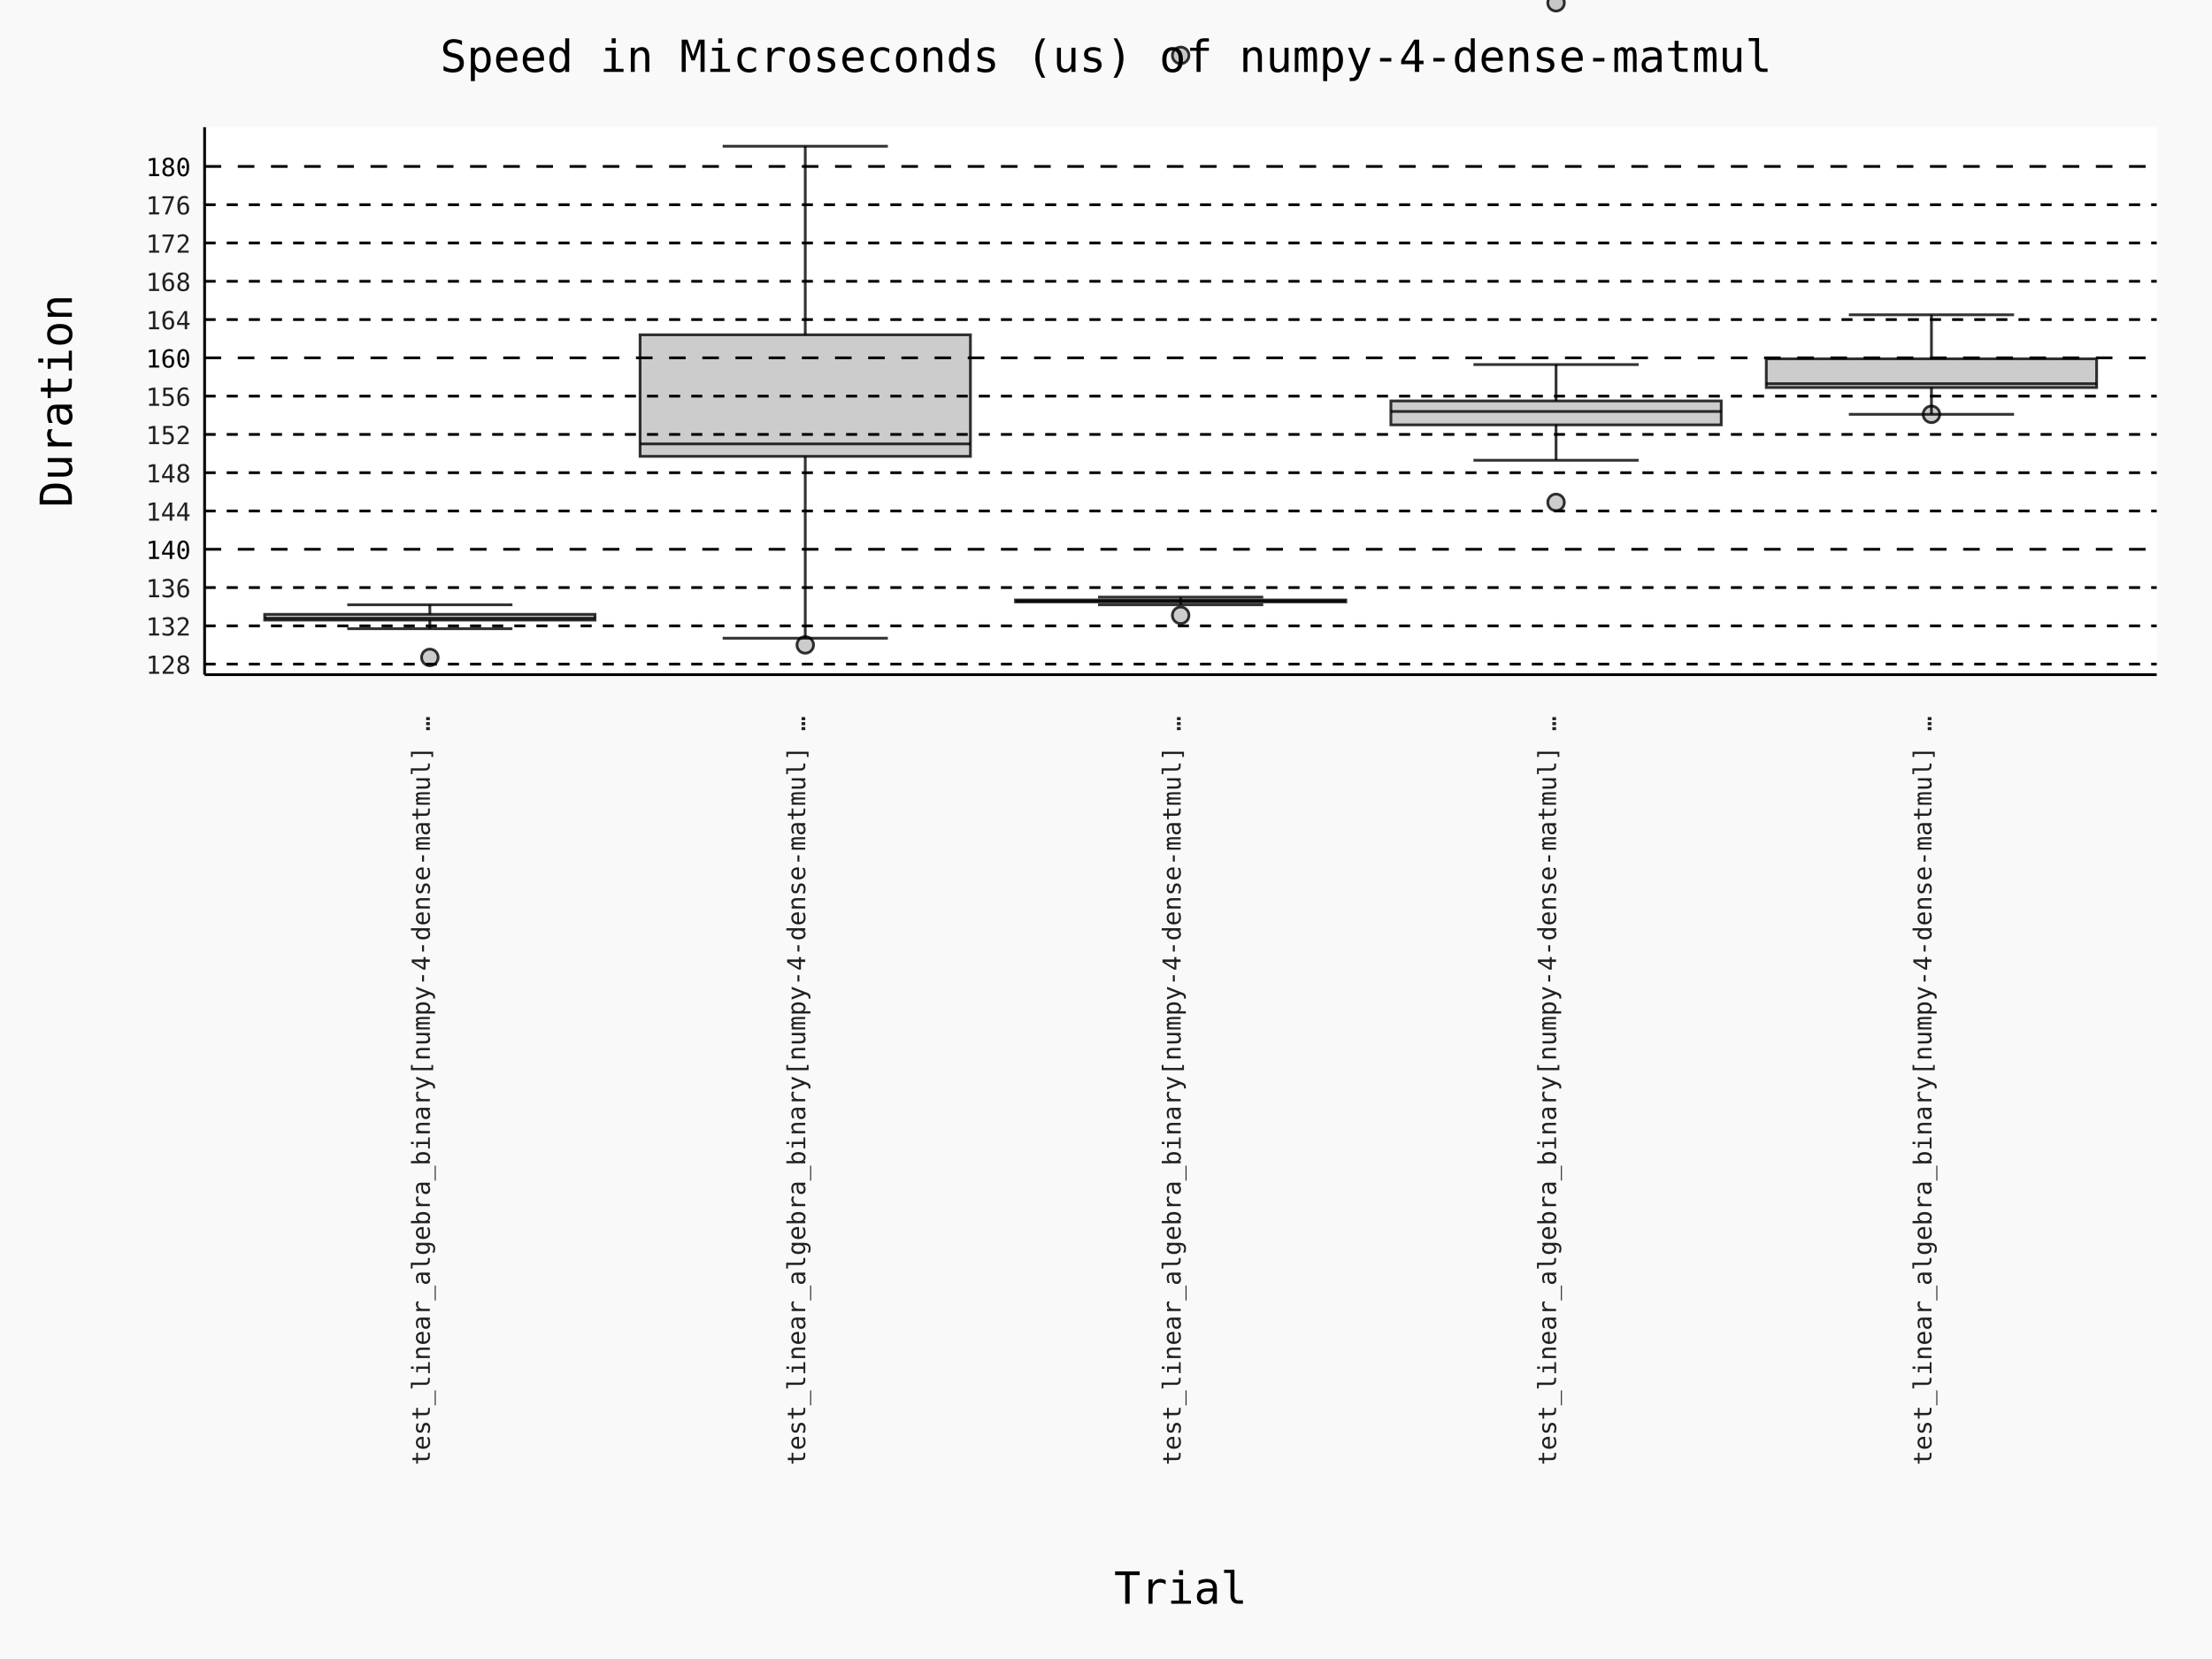
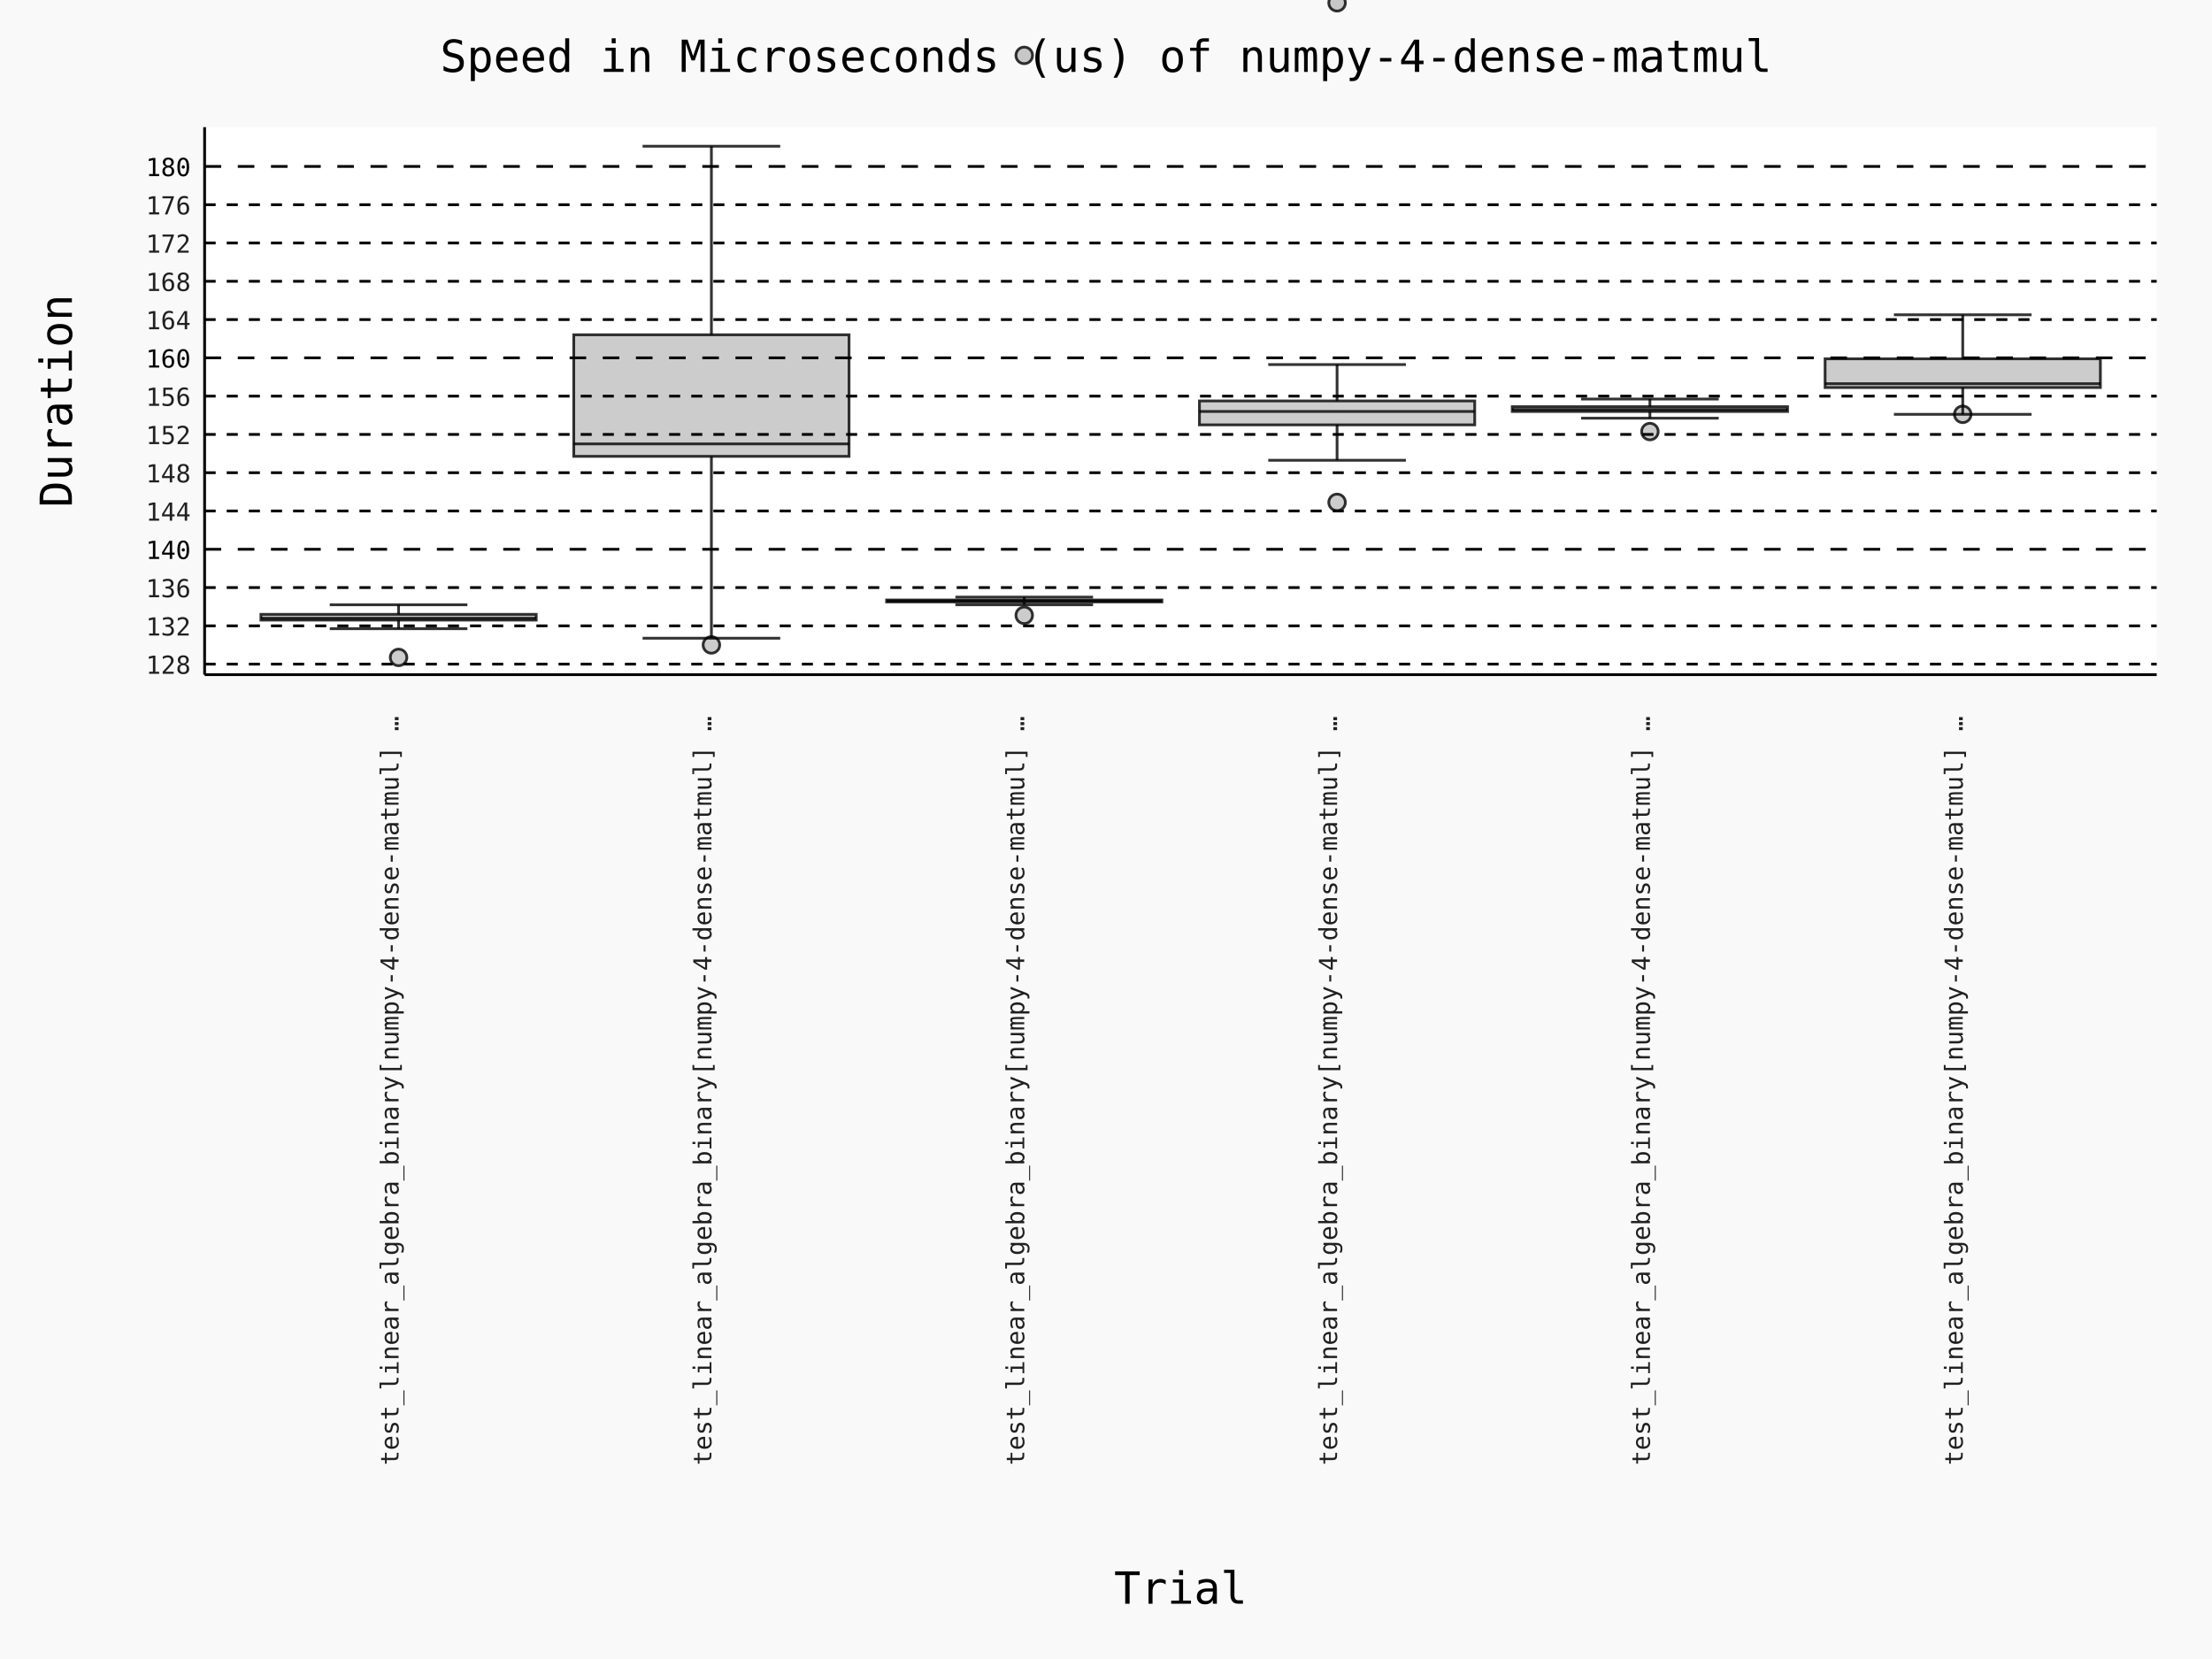
- <svg xmlns="http://www.w3.org/2000/svg" id="chart-4b14810b-819c-4805-9997-f3ad8ed0e5bd" class="pygal-chart" viewBox="0 0 800 600">
+ <svg xmlns="http://www.w3.org/2000/svg" id="chart-52e256ef-306c-452e-be34-a8039513558c" class="pygal-chart" viewBox="0 0 800 600">
  <defs>
-     <style type="text/css">#chart-4b14810b-819c-4805-9997-f3ad8ed0e5bd{-webkit-user-select:none;-webkit-font-smoothing:antialiased;font-family:Consolas,"Deja Vu Sans Mono","Bitstream Vera Sans Mono","Courier New",monospace}#chart-4b14810b-819c-4805-9997-f3ad8ed0e5bd .title{font-family:Consolas,"Deja Vu Sans Mono","Bitstream Vera Sans Mono","Courier New",monospace;font-size:16px}#chart-4b14810b-819c-4805-9997-f3ad8ed0e5bd .legends .legend text{font-family:Consolas,"Deja Vu Sans Mono","Bitstream Vera Sans Mono","Courier New",monospace;font-size:14px}#chart-4b14810b-819c-4805-9997-f3ad8ed0e5bd .axis text{font-family:Consolas,"Deja Vu Sans Mono","Bitstream Vera Sans Mono","Courier New",monospace;font-size:10px}#chart-4b14810b-819c-4805-9997-f3ad8ed0e5bd .axis text.major{font-family:Consolas,"Deja Vu Sans Mono","Bitstream Vera Sans Mono","Courier New",monospace;font-size:10px}#chart-4b14810b-819c-4805-9997-f3ad8ed0e5bd .text-overlay text.value{font-family:Consolas,"Deja Vu Sans Mono","Bitstream Vera Sans Mono","Courier New",monospace;font-size:16px}#chart-4b14810b-819c-4805-9997-f3ad8ed0e5bd .text-overlay text.label{font-family:Consolas,"Deja Vu Sans Mono","Bitstream Vera Sans Mono","Courier New",monospace;font-size:10px}#chart-4b14810b-819c-4805-9997-f3ad8ed0e5bd .tooltip{font-family:Consolas,"Deja Vu Sans Mono","Bitstream Vera Sans Mono","Courier New",monospace;font-size:14px}#chart-4b14810b-819c-4805-9997-f3ad8ed0e5bd text.no_data{font-family:Consolas,"Deja Vu Sans Mono","Bitstream Vera Sans Mono","Courier New",monospace;font-size:64px}
- #chart-4b14810b-819c-4805-9997-f3ad8ed0e5bd{background-color:rgba(249,249,249,1)}#chart-4b14810b-819c-4805-9997-f3ad8ed0e5bd path,#chart-4b14810b-819c-4805-9997-f3ad8ed0e5bd line,#chart-4b14810b-819c-4805-9997-f3ad8ed0e5bd rect,#chart-4b14810b-819c-4805-9997-f3ad8ed0e5bd circle{-webkit-transition:150ms;-moz-transition:150ms;transition:150ms}#chart-4b14810b-819c-4805-9997-f3ad8ed0e5bd .graph &gt; .background{fill:rgba(249,249,249,1)}#chart-4b14810b-819c-4805-9997-f3ad8ed0e5bd .plot &gt; .background{fill:rgba(255,255,255,1)}#chart-4b14810b-819c-4805-9997-f3ad8ed0e5bd .graph{fill:rgba(0,0,0,.87)}#chart-4b14810b-819c-4805-9997-f3ad8ed0e5bd text.no_data{fill:rgba(0,0,0,1)}#chart-4b14810b-819c-4805-9997-f3ad8ed0e5bd .title{fill:rgba(0,0,0,1)}#chart-4b14810b-819c-4805-9997-f3ad8ed0e5bd .legends .legend text{fill:rgba(0,0,0,.87)}#chart-4b14810b-819c-4805-9997-f3ad8ed0e5bd .legends .legend:hover text{fill:rgba(0,0,0,1)}#chart-4b14810b-819c-4805-9997-f3ad8ed0e5bd .axis .line{stroke:rgba(0,0,0,1)}#chart-4b14810b-819c-4805-9997-f3ad8ed0e5bd .axis .guide.line{stroke:rgba(0,0,0,.54)}#chart-4b14810b-819c-4805-9997-f3ad8ed0e5bd .axis .major.line{stroke:rgba(0,0,0,.87)}#chart-4b14810b-819c-4805-9997-f3ad8ed0e5bd .axis text.major{fill:rgba(0,0,0,1)}#chart-4b14810b-819c-4805-9997-f3ad8ed0e5bd .axis.y .guides:hover .guide.line,#chart-4b14810b-819c-4805-9997-f3ad8ed0e5bd .line-graph .axis.x .guides:hover .guide.line,#chart-4b14810b-819c-4805-9997-f3ad8ed0e5bd .stackedline-graph .axis.x .guides:hover .guide.line,#chart-4b14810b-819c-4805-9997-f3ad8ed0e5bd .xy-graph .axis.x .guides:hover .guide.line{stroke:rgba(0,0,0,1)}#chart-4b14810b-819c-4805-9997-f3ad8ed0e5bd .axis .guides:hover text{fill:rgba(0,0,0,1)}#chart-4b14810b-819c-4805-9997-f3ad8ed0e5bd .reactive{fill-opacity:.7;stroke-opacity:.8;stroke-width:1}#chart-4b14810b-819c-4805-9997-f3ad8ed0e5bd .ci{stroke:rgba(0,0,0,.87)}#chart-4b14810b-819c-4805-9997-f3ad8ed0e5bd .reactive.active,#chart-4b14810b-819c-4805-9997-f3ad8ed0e5bd .active .reactive{fill-opacity:.8;stroke-opacity:.9;stroke-width:4}#chart-4b14810b-819c-4805-9997-f3ad8ed0e5bd .ci .reactive.active{stroke-width:1.5}#chart-4b14810b-819c-4805-9997-f3ad8ed0e5bd .series text{fill:rgba(0,0,0,1)}#chart-4b14810b-819c-4805-9997-f3ad8ed0e5bd .tooltip rect{fill:rgba(255,255,255,1);stroke:rgba(0,0,0,1);-webkit-transition:opacity 150ms;-moz-transition:opacity 150ms;transition:opacity 150ms}#chart-4b14810b-819c-4805-9997-f3ad8ed0e5bd .tooltip .label{fill:rgba(0,0,0,.87)}#chart-4b14810b-819c-4805-9997-f3ad8ed0e5bd .tooltip .label{fill:rgba(0,0,0,.87)}#chart-4b14810b-819c-4805-9997-f3ad8ed0e5bd .tooltip .legend{font-size:.8em;fill:rgba(0,0,0,.54)}#chart-4b14810b-819c-4805-9997-f3ad8ed0e5bd .tooltip .x_label{font-size:.6em;fill:rgba(0,0,0,1)}#chart-4b14810b-819c-4805-9997-f3ad8ed0e5bd .tooltip .xlink{font-size:.5em;text-decoration:underline}#chart-4b14810b-819c-4805-9997-f3ad8ed0e5bd .tooltip .value{font-size:1.5em}#chart-4b14810b-819c-4805-9997-f3ad8ed0e5bd .bound{font-size:.5em}#chart-4b14810b-819c-4805-9997-f3ad8ed0e5bd .max-value{font-size:.75em;fill:rgba(0,0,0,.54)}#chart-4b14810b-819c-4805-9997-f3ad8ed0e5bd .map-element{fill:rgba(255,255,255,1);stroke:rgba(0,0,0,.54) !important}#chart-4b14810b-819c-4805-9997-f3ad8ed0e5bd .map-element .reactive{fill-opacity:inherit;stroke-opacity:inherit}#chart-4b14810b-819c-4805-9997-f3ad8ed0e5bd .color-0,#chart-4b14810b-819c-4805-9997-f3ad8ed0e5bd .color-0 a:visited{stroke:#000000;fill:#000000}#chart-4b14810b-819c-4805-9997-f3ad8ed0e5bd .color-1,#chart-4b14810b-819c-4805-9997-f3ad8ed0e5bd .color-1 a:visited{stroke:#000000;fill:#000000}#chart-4b14810b-819c-4805-9997-f3ad8ed0e5bd .color-2,#chart-4b14810b-819c-4805-9997-f3ad8ed0e5bd .color-2 a:visited{stroke:#000000;fill:#000000}#chart-4b14810b-819c-4805-9997-f3ad8ed0e5bd .color-3,#chart-4b14810b-819c-4805-9997-f3ad8ed0e5bd .color-3 a:visited{stroke:#000000;fill:#000000}#chart-4b14810b-819c-4805-9997-f3ad8ed0e5bd .color-4,#chart-4b14810b-819c-4805-9997-f3ad8ed0e5bd .color-4 a:visited{stroke:#000000;fill:#000000}#chart-4b14810b-819c-4805-9997-f3ad8ed0e5bd .text-overlay .color-0 text{fill:white}#chart-4b14810b-819c-4805-9997-f3ad8ed0e5bd .text-overlay .color-1 text{fill:white}#chart-4b14810b-819c-4805-9997-f3ad8ed0e5bd .text-overlay .color-2 text{fill:white}#chart-4b14810b-819c-4805-9997-f3ad8ed0e5bd .text-overlay .color-3 text{fill:white}#chart-4b14810b-819c-4805-9997-f3ad8ed0e5bd .text-overlay .color-4 text{fill:white}
- #chart-4b14810b-819c-4805-9997-f3ad8ed0e5bd text.no_data{text-anchor:middle}#chart-4b14810b-819c-4805-9997-f3ad8ed0e5bd .guide.line{fill:none}#chart-4b14810b-819c-4805-9997-f3ad8ed0e5bd .centered{text-anchor:middle}#chart-4b14810b-819c-4805-9997-f3ad8ed0e5bd .title{text-anchor:middle}#chart-4b14810b-819c-4805-9997-f3ad8ed0e5bd .legends .legend text{fill-opacity:1}#chart-4b14810b-819c-4805-9997-f3ad8ed0e5bd .axis.x text{text-anchor:middle}#chart-4b14810b-819c-4805-9997-f3ad8ed0e5bd .axis.x:not(.web) text[transform]{text-anchor:start}#chart-4b14810b-819c-4805-9997-f3ad8ed0e5bd .axis.x:not(.web) text[transform].backwards{text-anchor:end}#chart-4b14810b-819c-4805-9997-f3ad8ed0e5bd .axis.y text{text-anchor:end}#chart-4b14810b-819c-4805-9997-f3ad8ed0e5bd .axis.y text[transform].backwards{text-anchor:start}#chart-4b14810b-819c-4805-9997-f3ad8ed0e5bd .axis.y2 text{text-anchor:start}#chart-4b14810b-819c-4805-9997-f3ad8ed0e5bd .axis.y2 text[transform].backwards{text-anchor:end}#chart-4b14810b-819c-4805-9997-f3ad8ed0e5bd .axis .guide.line{stroke-dasharray:4,4;stroke:black}#chart-4b14810b-819c-4805-9997-f3ad8ed0e5bd .axis .major.guide.line{stroke-dasharray:6,6;stroke:black}#chart-4b14810b-819c-4805-9997-f3ad8ed0e5bd .horizontal .axis.y .guide.line,#chart-4b14810b-819c-4805-9997-f3ad8ed0e5bd .horizontal .axis.y2 .guide.line,#chart-4b14810b-819c-4805-9997-f3ad8ed0e5bd .vertical .axis.x .guide.line{opacity:0}#chart-4b14810b-819c-4805-9997-f3ad8ed0e5bd .horizontal .axis.always_show .guide.line,#chart-4b14810b-819c-4805-9997-f3ad8ed0e5bd .vertical .axis.always_show .guide.line{opacity:1 !important}#chart-4b14810b-819c-4805-9997-f3ad8ed0e5bd .axis.y .guides:hover .guide.line,#chart-4b14810b-819c-4805-9997-f3ad8ed0e5bd .axis.y2 .guides:hover .guide.line,#chart-4b14810b-819c-4805-9997-f3ad8ed0e5bd .axis.x .guides:hover .guide.line{opacity:1}#chart-4b14810b-819c-4805-9997-f3ad8ed0e5bd .axis .guides:hover text{opacity:1}#chart-4b14810b-819c-4805-9997-f3ad8ed0e5bd .nofill{fill:none}#chart-4b14810b-819c-4805-9997-f3ad8ed0e5bd .subtle-fill{fill-opacity:.2}#chart-4b14810b-819c-4805-9997-f3ad8ed0e5bd .dot{stroke-width:1px;fill-opacity:1;stroke-opacity:1}#chart-4b14810b-819c-4805-9997-f3ad8ed0e5bd .dot.active{stroke-width:5px}#chart-4b14810b-819c-4805-9997-f3ad8ed0e5bd .dot.negative{fill:transparent}#chart-4b14810b-819c-4805-9997-f3ad8ed0e5bd text,#chart-4b14810b-819c-4805-9997-f3ad8ed0e5bd tspan{stroke:none !important}#chart-4b14810b-819c-4805-9997-f3ad8ed0e5bd .series text.active{opacity:1}#chart-4b14810b-819c-4805-9997-f3ad8ed0e5bd .tooltip rect{fill-opacity:.95;stroke-width:.5}#chart-4b14810b-819c-4805-9997-f3ad8ed0e5bd .tooltip text{fill-opacity:1}#chart-4b14810b-819c-4805-9997-f3ad8ed0e5bd .showable{visibility:hidden}#chart-4b14810b-819c-4805-9997-f3ad8ed0e5bd .showable.shown{visibility:visible}#chart-4b14810b-819c-4805-9997-f3ad8ed0e5bd .gauge-background{fill:rgba(229,229,229,1);stroke:none}#chart-4b14810b-819c-4805-9997-f3ad8ed0e5bd .bg-lines{stroke:rgba(249,249,249,1);stroke-width:2px}
+     <style type="text/css">#chart-52e256ef-306c-452e-be34-a8039513558c{-webkit-user-select:none;-webkit-font-smoothing:antialiased;font-family:Consolas,"Deja Vu Sans Mono","Bitstream Vera Sans Mono","Courier New",monospace}#chart-52e256ef-306c-452e-be34-a8039513558c .title{font-family:Consolas,"Deja Vu Sans Mono","Bitstream Vera Sans Mono","Courier New",monospace;font-size:16px}#chart-52e256ef-306c-452e-be34-a8039513558c .legends .legend text{font-family:Consolas,"Deja Vu Sans Mono","Bitstream Vera Sans Mono","Courier New",monospace;font-size:14px}#chart-52e256ef-306c-452e-be34-a8039513558c .axis text{font-family:Consolas,"Deja Vu Sans Mono","Bitstream Vera Sans Mono","Courier New",monospace;font-size:10px}#chart-52e256ef-306c-452e-be34-a8039513558c .axis text.major{font-family:Consolas,"Deja Vu Sans Mono","Bitstream Vera Sans Mono","Courier New",monospace;font-size:10px}#chart-52e256ef-306c-452e-be34-a8039513558c .text-overlay text.value{font-family:Consolas,"Deja Vu Sans Mono","Bitstream Vera Sans Mono","Courier New",monospace;font-size:16px}#chart-52e256ef-306c-452e-be34-a8039513558c .text-overlay text.label{font-family:Consolas,"Deja Vu Sans Mono","Bitstream Vera Sans Mono","Courier New",monospace;font-size:10px}#chart-52e256ef-306c-452e-be34-a8039513558c .tooltip{font-family:Consolas,"Deja Vu Sans Mono","Bitstream Vera Sans Mono","Courier New",monospace;font-size:14px}#chart-52e256ef-306c-452e-be34-a8039513558c text.no_data{font-family:Consolas,"Deja Vu Sans Mono","Bitstream Vera Sans Mono","Courier New",monospace;font-size:64px}
+ #chart-52e256ef-306c-452e-be34-a8039513558c{background-color:rgba(249,249,249,1)}#chart-52e256ef-306c-452e-be34-a8039513558c path,#chart-52e256ef-306c-452e-be34-a8039513558c line,#chart-52e256ef-306c-452e-be34-a8039513558c rect,#chart-52e256ef-306c-452e-be34-a8039513558c circle{-webkit-transition:150ms;-moz-transition:150ms;transition:150ms}#chart-52e256ef-306c-452e-be34-a8039513558c .graph &gt; .background{fill:rgba(249,249,249,1)}#chart-52e256ef-306c-452e-be34-a8039513558c .plot &gt; .background{fill:rgba(255,255,255,1)}#chart-52e256ef-306c-452e-be34-a8039513558c .graph{fill:rgba(0,0,0,.87)}#chart-52e256ef-306c-452e-be34-a8039513558c text.no_data{fill:rgba(0,0,0,1)}#chart-52e256ef-306c-452e-be34-a8039513558c .title{fill:rgba(0,0,0,1)}#chart-52e256ef-306c-452e-be34-a8039513558c .legends .legend text{fill:rgba(0,0,0,.87)}#chart-52e256ef-306c-452e-be34-a8039513558c .legends .legend:hover text{fill:rgba(0,0,0,1)}#chart-52e256ef-306c-452e-be34-a8039513558c .axis .line{stroke:rgba(0,0,0,1)}#chart-52e256ef-306c-452e-be34-a8039513558c .axis .guide.line{stroke:rgba(0,0,0,.54)}#chart-52e256ef-306c-452e-be34-a8039513558c .axis .major.line{stroke:rgba(0,0,0,.87)}#chart-52e256ef-306c-452e-be34-a8039513558c .axis text.major{fill:rgba(0,0,0,1)}#chart-52e256ef-306c-452e-be34-a8039513558c .axis.y .guides:hover .guide.line,#chart-52e256ef-306c-452e-be34-a8039513558c .line-graph .axis.x .guides:hover .guide.line,#chart-52e256ef-306c-452e-be34-a8039513558c .stackedline-graph .axis.x .guides:hover .guide.line,#chart-52e256ef-306c-452e-be34-a8039513558c .xy-graph .axis.x .guides:hover .guide.line{stroke:rgba(0,0,0,1)}#chart-52e256ef-306c-452e-be34-a8039513558c .axis .guides:hover text{fill:rgba(0,0,0,1)}#chart-52e256ef-306c-452e-be34-a8039513558c .reactive{fill-opacity:.7;stroke-opacity:.8;stroke-width:1}#chart-52e256ef-306c-452e-be34-a8039513558c .ci{stroke:rgba(0,0,0,.87)}#chart-52e256ef-306c-452e-be34-a8039513558c .reactive.active,#chart-52e256ef-306c-452e-be34-a8039513558c .active .reactive{fill-opacity:.8;stroke-opacity:.9;stroke-width:4}#chart-52e256ef-306c-452e-be34-a8039513558c .ci .reactive.active{stroke-width:1.5}#chart-52e256ef-306c-452e-be34-a8039513558c .series text{fill:rgba(0,0,0,1)}#chart-52e256ef-306c-452e-be34-a8039513558c .tooltip rect{fill:rgba(255,255,255,1);stroke:rgba(0,0,0,1);-webkit-transition:opacity 150ms;-moz-transition:opacity 150ms;transition:opacity 150ms}#chart-52e256ef-306c-452e-be34-a8039513558c .tooltip .label{fill:rgba(0,0,0,.87)}#chart-52e256ef-306c-452e-be34-a8039513558c .tooltip .label{fill:rgba(0,0,0,.87)}#chart-52e256ef-306c-452e-be34-a8039513558c .tooltip .legend{font-size:.8em;fill:rgba(0,0,0,.54)}#chart-52e256ef-306c-452e-be34-a8039513558c .tooltip .x_label{font-size:.6em;fill:rgba(0,0,0,1)}#chart-52e256ef-306c-452e-be34-a8039513558c .tooltip .xlink{font-size:.5em;text-decoration:underline}#chart-52e256ef-306c-452e-be34-a8039513558c .tooltip .value{font-size:1.5em}#chart-52e256ef-306c-452e-be34-a8039513558c .bound{font-size:.5em}#chart-52e256ef-306c-452e-be34-a8039513558c .max-value{font-size:.75em;fill:rgba(0,0,0,.54)}#chart-52e256ef-306c-452e-be34-a8039513558c .map-element{fill:rgba(255,255,255,1);stroke:rgba(0,0,0,.54) !important}#chart-52e256ef-306c-452e-be34-a8039513558c .map-element .reactive{fill-opacity:inherit;stroke-opacity:inherit}#chart-52e256ef-306c-452e-be34-a8039513558c .color-0,#chart-52e256ef-306c-452e-be34-a8039513558c .color-0 a:visited{stroke:#000000;fill:#000000}#chart-52e256ef-306c-452e-be34-a8039513558c .color-1,#chart-52e256ef-306c-452e-be34-a8039513558c .color-1 a:visited{stroke:#000000;fill:#000000}#chart-52e256ef-306c-452e-be34-a8039513558c .color-2,#chart-52e256ef-306c-452e-be34-a8039513558c .color-2 a:visited{stroke:#000000;fill:#000000}#chart-52e256ef-306c-452e-be34-a8039513558c .color-3,#chart-52e256ef-306c-452e-be34-a8039513558c .color-3 a:visited{stroke:#000000;fill:#000000}#chart-52e256ef-306c-452e-be34-a8039513558c .color-4,#chart-52e256ef-306c-452e-be34-a8039513558c .color-4 a:visited{stroke:#000000;fill:#000000}#chart-52e256ef-306c-452e-be34-a8039513558c .color-5,#chart-52e256ef-306c-452e-be34-a8039513558c .color-5 a:visited{stroke:#000000;fill:#000000}#chart-52e256ef-306c-452e-be34-a8039513558c .text-overlay .color-0 text{fill:white}#chart-52e256ef-306c-452e-be34-a8039513558c .text-overlay .color-1 text{fill:white}#chart-52e256ef-306c-452e-be34-a8039513558c .text-overlay .color-2 text{fill:white}#chart-52e256ef-306c-452e-be34-a8039513558c .text-overlay .color-3 text{fill:white}#chart-52e256ef-306c-452e-be34-a8039513558c .text-overlay .color-4 text{fill:white}#chart-52e256ef-306c-452e-be34-a8039513558c .text-overlay .color-5 text{fill:white}
+ #chart-52e256ef-306c-452e-be34-a8039513558c text.no_data{text-anchor:middle}#chart-52e256ef-306c-452e-be34-a8039513558c .guide.line{fill:none}#chart-52e256ef-306c-452e-be34-a8039513558c .centered{text-anchor:middle}#chart-52e256ef-306c-452e-be34-a8039513558c .title{text-anchor:middle}#chart-52e256ef-306c-452e-be34-a8039513558c .legends .legend text{fill-opacity:1}#chart-52e256ef-306c-452e-be34-a8039513558c .axis.x text{text-anchor:middle}#chart-52e256ef-306c-452e-be34-a8039513558c .axis.x:not(.web) text[transform]{text-anchor:start}#chart-52e256ef-306c-452e-be34-a8039513558c .axis.x:not(.web) text[transform].backwards{text-anchor:end}#chart-52e256ef-306c-452e-be34-a8039513558c .axis.y text{text-anchor:end}#chart-52e256ef-306c-452e-be34-a8039513558c .axis.y text[transform].backwards{text-anchor:start}#chart-52e256ef-306c-452e-be34-a8039513558c .axis.y2 text{text-anchor:start}#chart-52e256ef-306c-452e-be34-a8039513558c .axis.y2 text[transform].backwards{text-anchor:end}#chart-52e256ef-306c-452e-be34-a8039513558c .axis .guide.line{stroke-dasharray:4,4;stroke:black}#chart-52e256ef-306c-452e-be34-a8039513558c .axis .major.guide.line{stroke-dasharray:6,6;stroke:black}#chart-52e256ef-306c-452e-be34-a8039513558c .horizontal .axis.y .guide.line,#chart-52e256ef-306c-452e-be34-a8039513558c .horizontal .axis.y2 .guide.line,#chart-52e256ef-306c-452e-be34-a8039513558c .vertical .axis.x .guide.line{opacity:0}#chart-52e256ef-306c-452e-be34-a8039513558c .horizontal .axis.always_show .guide.line,#chart-52e256ef-306c-452e-be34-a8039513558c .vertical .axis.always_show .guide.line{opacity:1 !important}#chart-52e256ef-306c-452e-be34-a8039513558c .axis.y .guides:hover .guide.line,#chart-52e256ef-306c-452e-be34-a8039513558c .axis.y2 .guides:hover .guide.line,#chart-52e256ef-306c-452e-be34-a8039513558c .axis.x .guides:hover .guide.line{opacity:1}#chart-52e256ef-306c-452e-be34-a8039513558c .axis .guides:hover text{opacity:1}#chart-52e256ef-306c-452e-be34-a8039513558c .nofill{fill:none}#chart-52e256ef-306c-452e-be34-a8039513558c .subtle-fill{fill-opacity:.2}#chart-52e256ef-306c-452e-be34-a8039513558c .dot{stroke-width:1px;fill-opacity:1;stroke-opacity:1}#chart-52e256ef-306c-452e-be34-a8039513558c .dot.active{stroke-width:5px}#chart-52e256ef-306c-452e-be34-a8039513558c .dot.negative{fill:transparent}#chart-52e256ef-306c-452e-be34-a8039513558c text,#chart-52e256ef-306c-452e-be34-a8039513558c tspan{stroke:none !important}#chart-52e256ef-306c-452e-be34-a8039513558c .series text.active{opacity:1}#chart-52e256ef-306c-452e-be34-a8039513558c .tooltip rect{fill-opacity:.95;stroke-width:.5}#chart-52e256ef-306c-452e-be34-a8039513558c .tooltip text{fill-opacity:1}#chart-52e256ef-306c-452e-be34-a8039513558c .showable{visibility:hidden}#chart-52e256ef-306c-452e-be34-a8039513558c .showable.shown{visibility:visible}#chart-52e256ef-306c-452e-be34-a8039513558c .gauge-background{fill:rgba(229,229,229,1);stroke:none}#chart-52e256ef-306c-452e-be34-a8039513558c .bg-lines{stroke:rgba(249,249,249,1);stroke-width:2px}
.tooltip .value{font-size:1em !important}.axis text{font-size:9px !important}</style>
  </defs>
  <g class="graph custombox-graph vertical">
    <rect x="0" y="0" width="800" height="600" class="background" />
    <g transform="translate(74, 46)" class="plot">
      <rect x="0" y="0" width="706.0" height="198.0" class="background" />
      <g class="axis y always_show">
        <path d="M0 198 h706" class="line" />
        <g class="guides">
          <path d="M0 194.192 h706" class="guide line" />
          <text x="-5" y="197.692" class="">128</text>
        </g>
        <g class="guides">
          <path d="M0 180.346 h706" class="guide line" />
          <text x="-5" y="183.846" class="">132</text>
        </g>
        <g class="guides">
          <path d="M0 166.5 h706" class="guide line" />
          <text x="-5" y="170.0" class="">136</text>
        </g>
        <g class="guides">
          <path d="M0 152.654 h706" class="major guide line" />
          <text x="-5" y="156.154" class="major">140</text>
        </g>
        <g class="guides">
          <path d="M0 138.808 h706" class="guide line" />
          <text x="-5" y="142.308" class="">144</text>
        </g>
        <g class="guides">
          <path d="M0 124.962 h706" class="guide line" />
          <text x="-5" y="128.462" class="">148</text>
        </g>
        <g class="guides">
          <path d="M0 111.115 h706" class="guide line" />
          <text x="-5" y="114.615" class="">152</text>
        </g>
        <g class="guides">
          <path d="M0 97.269 h706" class="guide line" />
          <text x="-5" y="100.769" class="">156</text>
        </g>
        <g class="guides">
          <path d="M0 83.423 h706" class="major guide line" />
          <text x="-5" y="86.923" class="major">160</text>
        </g>
        <g class="guides">
          <path d="M0 69.577 h706" class="guide line" />
          <text x="-5" y="73.077" class="">164</text>
        </g>
        <g class="guides">
          <path d="M0 55.731 h706" class="guide line" />
          <text x="-5" y="59.231" class="">168</text>
        </g>
        <g class="guides">
          <path d="M0 41.885 h706" class="guide line" />
          <text x="-5" y="45.385" class="">172</text>
        </g>
        <g class="guides">
          <path d="M0 28.038 h706" class="guide line" />
          <text x="-5" y="31.538" class="">176</text>
        </g>
        <g class="guides">
          <path d="M0 14.192 h706" class="major guide line" />
          <text x="-5" y="17.692" class="major">180</text>
        </g>
      </g>
      <g class="axis x">
        <path d="M0 0 v198" class="line" />
        <g class="guides">
-           <path d="M81.462 0 v198" class="guide line" />
-           <text x="81.462" y="213.0" class="backwards" transform="rotate(270 81.46154 213)">test_linear_algebra_binary[numpy-4-dense-matmul] …</text>
-         </g>
-         <g class="guides">
-           <path d="M217.231 0 v198" class="guide line" />
-           <text x="217.231" y="213.0" class="backwards" transform="rotate(270 217.2308 213)">test_linear_algebra_binary[numpy-4-dense-matmul] …</text>
-         </g>
-         <g class="guides">
-           <path d="M353 0 v198" class="guide line" />
-           <text x="353.0" y="213.0" class="backwards" transform="rotate(270 353 213)">test_linear_algebra_binary[numpy-4-dense-matmul] …</text>
-         </g>
-         <g class="guides">
-           <path d="M488.769 0 v198" class="guide line" />
-           <text x="488.769" y="213.0" class="backwards" transform="rotate(270 488.7692 213)">test_linear_algebra_binary[numpy-4-dense-matmul] …</text>
-         </g>
-         <g class="guides">
-           <path d="M624.538 0 v198" class="guide line" />
-           <text x="624.538" y="213.0" class="backwards" transform="rotate(270 624.5385 213)">test_linear_algebra_binary[numpy-4-dense-matmul] …</text>
+           <path d="M70.147 0 v198" class="guide line" />
+           <text x="70.147" y="213.0" class="backwards" transform="rotate(270 70.14744 213)">test_linear_algebra_binary[numpy-4-dense-matmul] …</text>
+         </g>
+         <g class="guides">
+           <path d="M183.288 0 v198" class="guide line" />
+           <text x="183.288" y="213.0" class="backwards" transform="rotate(270 183.2885 213)">test_linear_algebra_binary[numpy-4-dense-matmul] …</text>
+         </g>
+         <g class="guides">
+           <path d="M296.429 0 v198" class="guide line" />
+           <text x="296.429" y="213.0" class="backwards" transform="rotate(270 296.4295 213)">test_linear_algebra_binary[numpy-4-dense-matmul] …</text>
+         </g>
+         <g class="guides">
+           <path d="M409.571 0 v198" class="guide line" />
+           <text x="409.571" y="213.0" class="backwards" transform="rotate(270 409.5705 213)">test_linear_algebra_binary[numpy-4-dense-matmul] …</text>
+         </g>
+         <g class="guides">
+           <path d="M522.712 0 v198" class="guide line" />
+           <text x="522.712" y="213.0" class="backwards" transform="rotate(270 522.7115 213)">test_linear_algebra_binary[numpy-4-dense-matmul] …</text>
+         </g>
+         <g class="guides">
+           <path d="M635.853 0 v198" class="guide line" />
+           <text x="635.853" y="213.0" class="backwards" transform="rotate(270 635.8526 213)">test_linear_algebra_binary[numpy-4-dense-matmul] …</text>
        </g>
      </g>
      <g class="series serie-0 color-0">
        <g class="boxes">
          <g class="box">
-             <path stroke-width="3" d="M51.592 181.381 L111.331 181.381" class="reactive tooltip-trigger" />
-             <path stroke-width="3" d="M21.723 177.577 L141.2 177.577" class="reactive tooltip-trigger" />
-             <path stroke-width="3" d="M51.592 172.731 L111.331 172.731" class="reactive tooltip-trigger" />
-             <path stroke-width="2" d="M81.462 181.381 L81.462 178.266" class="reactive tooltip-trigger" />
-             <path stroke-width="2" d="M81.462 172.731 L81.462 176.189" class="reactive tooltip-trigger" />
-             <rect x="21.723" y="176.189" height="2.077" width="119.477" class="subtle-fill reactive tooltip-trigger" />
-             <circle cx="81.462" cy="191.766" r="3" class="subtle-fill reactive tooltip-trigger" />
-             <circle cx="81.462" cy="-5325.615" r="3" class="subtle-fill reactive tooltip-trigger" />
+             <path stroke-width="3" d="M45.256 181.381 L95.038 181.381" class="reactive tooltip-trigger" />
+             <path stroke-width="3" d="M20.365 177.577 L119.929 177.577" class="reactive tooltip-trigger" />
+             <path stroke-width="3" d="M45.256 172.731 L95.038 172.731" class="reactive tooltip-trigger" />
+             <path stroke-width="2" d="M70.147 181.381 L70.147 178.266" class="reactive tooltip-trigger" />
+             <path stroke-width="2" d="M70.147 172.731 L70.147 176.189" class="reactive tooltip-trigger" />
+             <rect x="20.365" y="176.189" height="2.077" width="99.564" class="subtle-fill reactive tooltip-trigger" />
+             <circle cx="70.147" cy="191.766" r="3" class="subtle-fill reactive tooltip-trigger" />
+             <circle cx="70.147" cy="-5325.615" r="3" class="subtle-fill reactive tooltip-trigger" />
          </g>
        </g>
      </g>
      <g class="series serie-1 color-1">
        <g class="boxes">
          <g class="box">
-             <path stroke-width="3" d="M187.362 184.818 L247.1 184.818" class="reactive tooltip-trigger" />
-             <path stroke-width="3" d="M157.492 114.542 L276.969 114.542" class="reactive tooltip-trigger" />
-             <path stroke-width="3" d="M187.362 6.882 L247.1 6.882" class="reactive tooltip-trigger" />
-             <path stroke-width="2" d="M217.231 184.818 L217.231 119.046" class="reactive tooltip-trigger" />
-             <path stroke-width="2" d="M217.231 6.882 L217.231 75.079" class="reactive tooltip-trigger" />
-             <rect x="157.492" y="75.079" height="43.967" width="119.477" class="subtle-fill reactive tooltip-trigger" />
-             <circle cx="217.231" cy="187.242" r="3" class="subtle-fill reactive tooltip-trigger" />
-             <circle cx="217.231" cy="-143.356" r="3" class="subtle-fill reactive tooltip-trigger" />
+             <path stroke-width="3" d="M158.397 184.818 L208.179 184.818" class="reactive tooltip-trigger" />
+             <path stroke-width="3" d="M133.506 114.542 L233.071 114.542" class="reactive tooltip-trigger" />
+             <path stroke-width="3" d="M158.397 6.882 L208.179 6.882" class="reactive tooltip-trigger" />
+             <path stroke-width="2" d="M183.288 184.818 L183.288 119.046" class="reactive tooltip-trigger" />
+             <path stroke-width="2" d="M183.288 6.882 L183.288 75.079" class="reactive tooltip-trigger" />
+             <rect x="133.506" y="75.079" height="43.967" width="99.564" class="subtle-fill reactive tooltip-trigger" />
+             <circle cx="183.288" cy="187.242" r="3" class="subtle-fill reactive tooltip-trigger" />
+             <circle cx="183.288" cy="-143.356" r="3" class="subtle-fill reactive tooltip-trigger" />
          </g>
        </g>
      </g>
      <g class="series serie-2 color-2">
        <g class="boxes">
          <g class="box">
-             <path stroke-width="3" d="M323.131 172.727 L382.869 172.727" class="reactive tooltip-trigger" />
-             <path stroke-width="3" d="M293.262 171.343 L412.738 171.343" class="reactive tooltip-trigger" />
-             <path stroke-width="3" d="M323.131 169.955 L382.869 169.955" class="reactive tooltip-trigger" />
-             <path stroke-width="2" d="M353 172.727 L353 171.689" class="reactive tooltip-trigger" />
-             <path stroke-width="2" d="M353 169.955 L353 170.997" class="reactive tooltip-trigger" />
-             <rect x="293.262" y="170.997" height="0.692" width="119.477" class="subtle-fill reactive tooltip-trigger" />
-             <circle cx="353.0" cy="176.535" r="3" class="subtle-fill reactive tooltip-trigger" />
-             <circle cx="353.0" cy="-25.968" r="3" class="subtle-fill reactive tooltip-trigger" />
+             <path stroke-width="3" d="M271.538 172.727 L321.321 172.727" class="reactive tooltip-trigger" />
+             <path stroke-width="3" d="M246.647 171.343 L346.212 171.343" class="reactive tooltip-trigger" />
+             <path stroke-width="3" d="M271.538 169.955 L321.321 169.955" class="reactive tooltip-trigger" />
+             <path stroke-width="2" d="M296.429 172.727 L296.429 171.689" class="reactive tooltip-trigger" />
+             <path stroke-width="2" d="M296.429 169.955 L296.429 170.997" class="reactive tooltip-trigger" />
+             <rect x="246.647" y="170.997" height="0.692" width="99.564" class="subtle-fill reactive tooltip-trigger" />
+             <circle cx="296.429" cy="176.535" r="3" class="subtle-fill reactive tooltip-trigger" />
+             <circle cx="296.429" cy="-25.968" r="3" class="subtle-fill reactive tooltip-trigger" />
          </g>
        </g>
      </g>
      <g class="series serie-3 color-3">
        <g class="boxes">
          <g class="box">
-             <path stroke-width="3" d="M458.9 120.465 L518.638 120.465" class="reactive tooltip-trigger" />
-             <path stroke-width="3" d="M429.031 102.811 L548.508 102.811" class="reactive tooltip-trigger" />
-             <path stroke-width="3" d="M458.9 85.85 L518.638 85.85" class="reactive tooltip-trigger" />
-             <path stroke-width="2" d="M488.769 120.465 L488.769 107.657" class="reactive tooltip-trigger" />
-             <path stroke-width="2" d="M488.769 85.85 L488.769 99.003" class="reactive tooltip-trigger" />
-             <rect x="429.031" y="99.003" height="8.654" width="119.477" class="subtle-fill reactive tooltip-trigger" />
-             <circle cx="488.769" cy="135.696" r="3" class="subtle-fill reactive tooltip-trigger" />
-             <circle cx="488.769" cy="-44.997" r="3" class="subtle-fill reactive tooltip-trigger" />
+             <path stroke-width="3" d="M384.679 120.465 L434.462 120.465" class="reactive tooltip-trigger" />
+             <path stroke-width="3" d="M359.788 102.811 L459.353 102.811" class="reactive tooltip-trigger" />
+             <path stroke-width="3" d="M384.679 85.85 L434.462 85.85" class="reactive tooltip-trigger" />
+             <path stroke-width="2" d="M409.571 120.465 L409.571 107.657" class="reactive tooltip-trigger" />
+             <path stroke-width="2" d="M409.571 85.85 L409.571 99.003" class="reactive tooltip-trigger" />
+             <rect x="359.788" y="99.003" height="8.654" width="99.564" class="subtle-fill reactive tooltip-trigger" />
+             <circle cx="409.571" cy="135.696" r="3" class="subtle-fill reactive tooltip-trigger" />
+             <circle cx="409.571" cy="-44.997" r="3" class="subtle-fill reactive tooltip-trigger" />
          </g>
        </g>
      </g>
      <g class="series serie-4 color-4">
        <g class="boxes">
          <g class="box">
-             <path stroke-width="3" d="M594.669 103.846 L654.408 103.846" class="reactive tooltip-trigger" />
-             <path stroke-width="3" d="M564.8 92.769 L684.277 92.769" class="reactive tooltip-trigger" />
-             <path stroke-width="3" d="M594.669 67.85 L654.408 67.85" class="reactive tooltip-trigger" />
-             <path stroke-width="2" d="M624.538 103.846 L624.538 94.154" class="reactive tooltip-trigger" />
-             <path stroke-width="2" d="M624.538 67.85 L624.538 83.769" class="reactive tooltip-trigger" />
-             <rect x="564.8" y="83.769" height="10.385" width="119.477" class="subtle-fill reactive tooltip-trigger" />
-             <circle cx="624.538" cy="103.846" r="3" class="subtle-fill reactive tooltip-trigger" />
-             <circle cx="624.538" cy="-2717.643" r="3" class="subtle-fill reactive tooltip-trigger" />
+             <path stroke-width="3" d="M497.821 105.241 L547.603 105.241" class="reactive tooltip-trigger" />
+             <path stroke-width="3" d="M472.929 102.122 L572.494 102.122" class="reactive tooltip-trigger" />
+             <path stroke-width="3" d="M497.821 98.318 L547.603 98.318" class="reactive tooltip-trigger" />
+             <path stroke-width="2" d="M522.712 105.241 L522.712 102.818" class="reactive tooltip-trigger" />
+             <path stroke-width="2" d="M522.712 98.318 L522.712 101.087" class="reactive tooltip-trigger" />
+             <rect x="472.929" y="101.087" height="1.731" width="99.564" class="subtle-fill reactive tooltip-trigger" />
+             <circle cx="522.712" cy="110.087" r="3" class="subtle-fill reactive tooltip-trigger" />
+             <circle cx="522.712" cy="-79.951" r="3" class="subtle-fill reactive tooltip-trigger" />
+           </g>
+         </g>
+       </g>
+       <g class="series serie-5 color-5">
+         <g class="boxes">
+           <g class="box">
+             <path stroke-width="3" d="M610.962 103.846 L660.744 103.846" class="reactive tooltip-trigger" />
+             <path stroke-width="3" d="M586.071 92.769 L685.635 92.769" class="reactive tooltip-trigger" />
+             <path stroke-width="3" d="M610.962 67.85 L660.744 67.85" class="reactive tooltip-trigger" />
+             <path stroke-width="2" d="M635.853 103.846 L635.853 94.154" class="reactive tooltip-trigger" />
+             <path stroke-width="2" d="M635.853 67.85 L635.853 83.769" class="reactive tooltip-trigger" />
+             <rect x="586.071" y="83.769" height="10.385" width="99.564" class="subtle-fill reactive tooltip-trigger" />
+             <circle cx="635.853" cy="103.846" r="3" class="subtle-fill reactive tooltip-trigger" />
+             <circle cx="635.853" cy="-2717.643" r="3" class="subtle-fill reactive tooltip-trigger" />
          </g>
        </g>
      </g>
    </g>
    <g class="titles">
      <text x="400.0" y="26" class="title plot_title">Speed in Microseconds (us) of numpy-4-dense-matmul</text>
      <text x="427.0" y="580.0" class="title">Trial</text>
      <text x="0" y="171.0" class="title" transform="rotate(-90 0 145)">Duration</text>
    </g>
    <g transform="translate(74, 46)" class="plot overlay">
      <g class="series serie-0 color-0" />
      <g class="series serie-1 color-1" />
      <g class="series serie-2 color-2" />
      <g class="series serie-3 color-3" />
      <g class="series serie-4 color-4" />
+       <g class="series serie-5 color-5" />
    </g>
    <g transform="translate(74, 46)" class="plot text-overlay">
      <g class="series serie-0 color-0" />
      <g class="series serie-1 color-1" />
      <g class="series serie-2 color-2" />
      <g class="series serie-3 color-3" />
      <g class="series serie-4 color-4" />
+       <g class="series serie-5 color-5" />
    </g>
    <g transform="translate(74, 46)" class="plot tooltip-overlay">
      <g transform="translate(0 0)" style="opacity: 0" class="tooltip">
        <rect rx="0" ry="0" width="0" height="0" class="tooltip-box" />
        <g class="text" />
      </g>
    </g>
  </g>
</svg>
